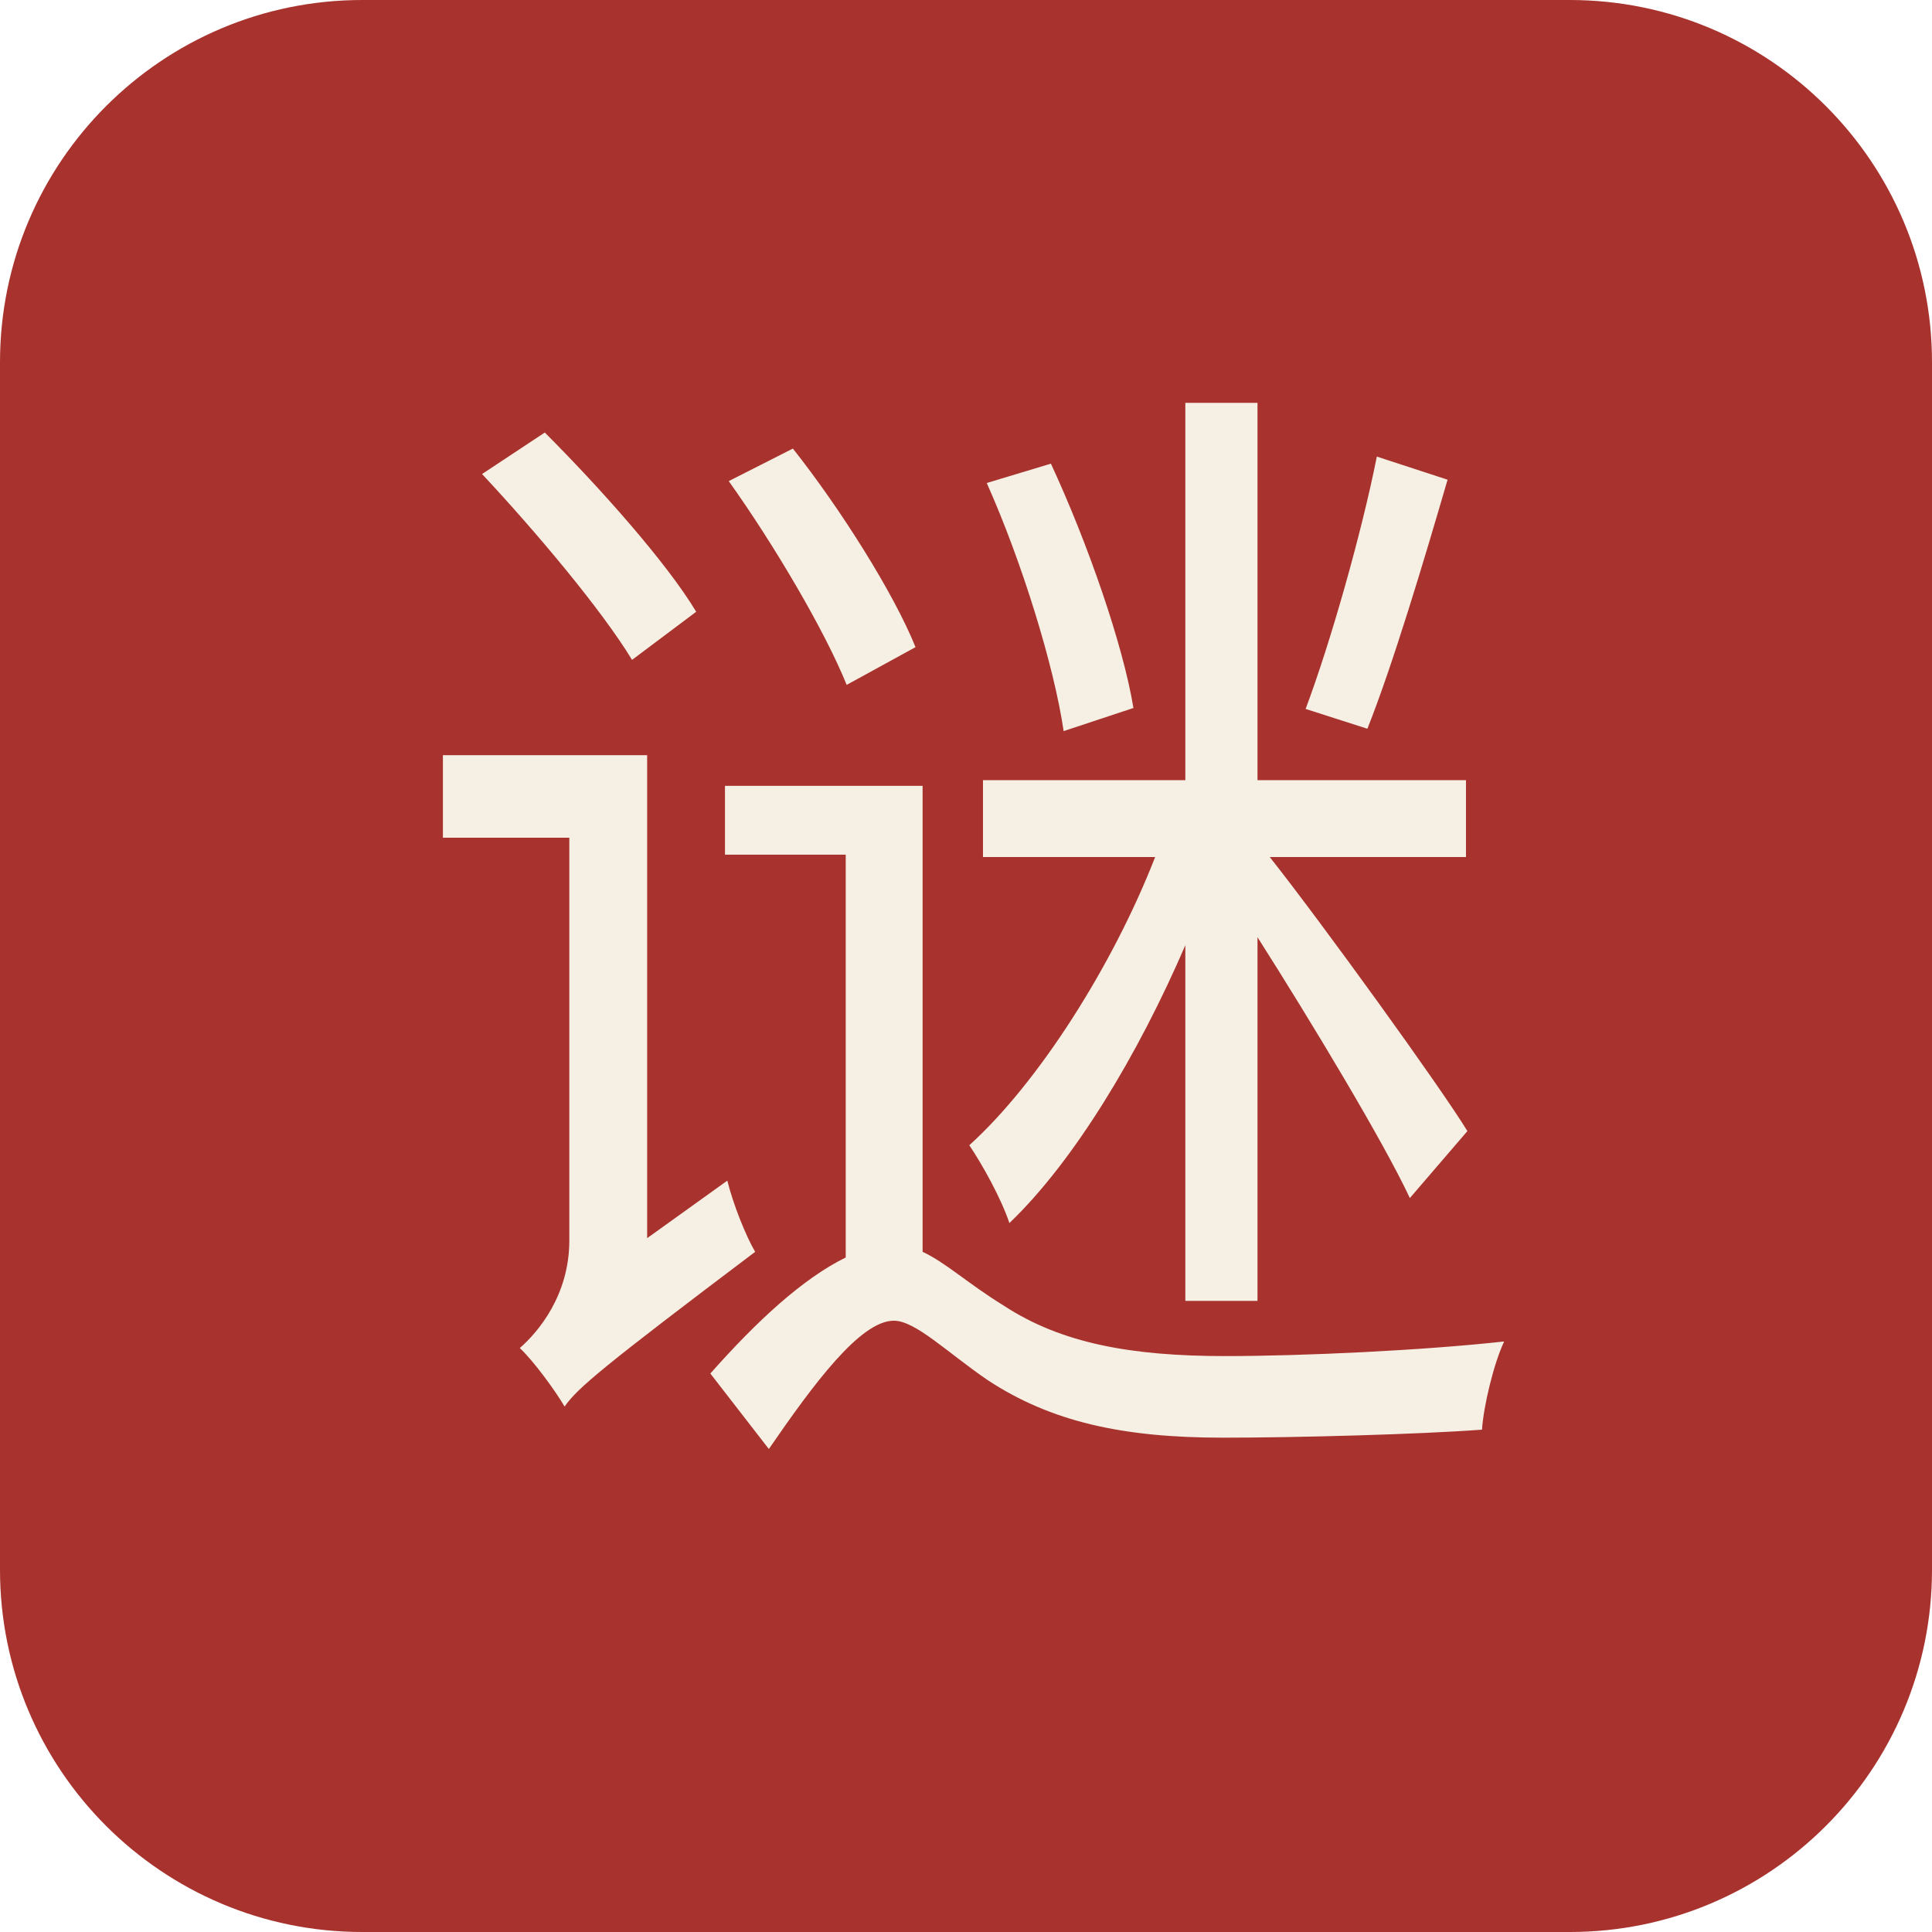
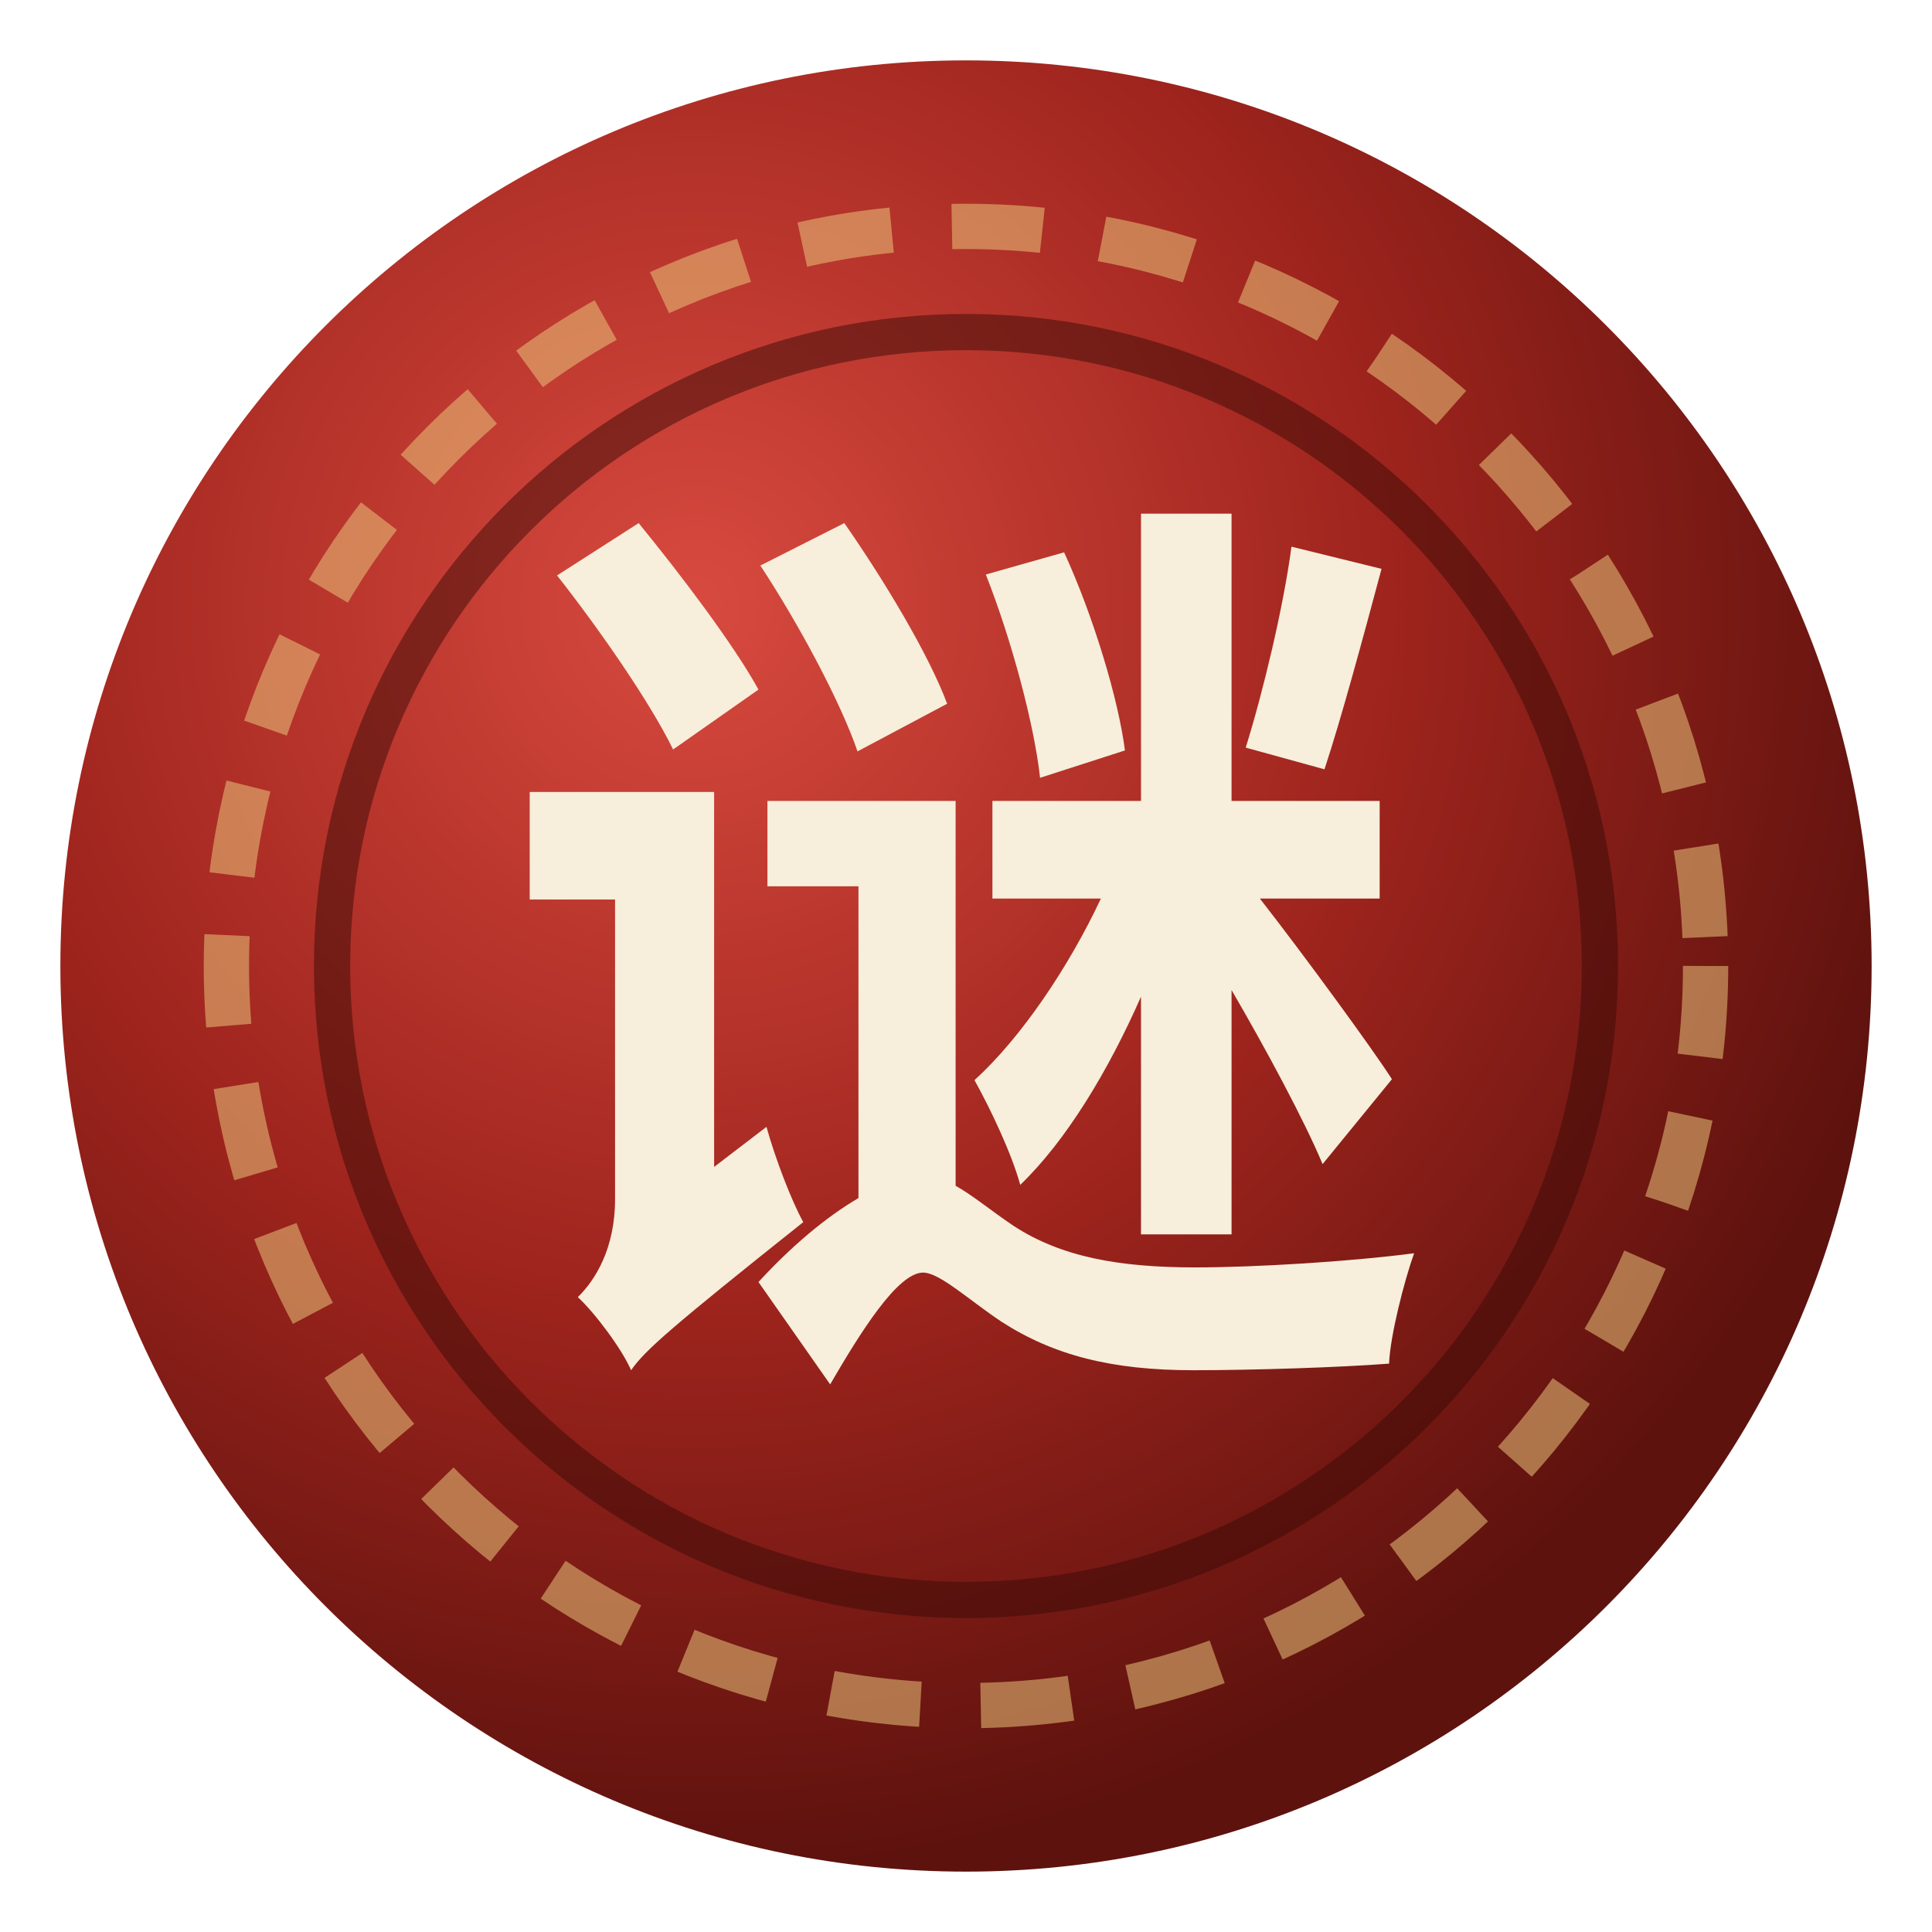
<svg xmlns="http://www.w3.org/2000/svg" viewBox="0 0 64 64">
-   <rect width="64" height="64" rx="12" fill="#a8322d" />
-   <text x="32" y="45" font-size="38" text-anchor="middle" fill="#f6efe3" font-family="serif">谜</text>
+   <defs>
+     <radialGradient id="wax" cx="35%" cy="30%" r="70%">
+       <stop offset="0%" stop-color="#d84a3f" />
+       <stop offset="55%" stop-color="#9e241d" />
+       <stop offset="100%" stop-color="#5e120e" />
+     </radialGradient>
+   </defs>
+   <circle cx="32" cy="32" r="30" fill="url(#wax)" />
+   <circle cx="32" cy="32" r="24.5" fill="none" stroke="#e8c27a" stroke-opacity=".55" stroke-width="1.5" stroke-dasharray="3 2" />
+   <circle cx="32" cy="32" r="21" fill="none" stroke="#3a0a07" stroke-opacity=".5" stroke-width="1.2" />
+   <text x="32" y="43" font-size="31" font-weight="700" text-anchor="middle" fill="#f7eedb" font-family="'Noto Serif SC','Songti SC',serif">谜</text>
</svg>
